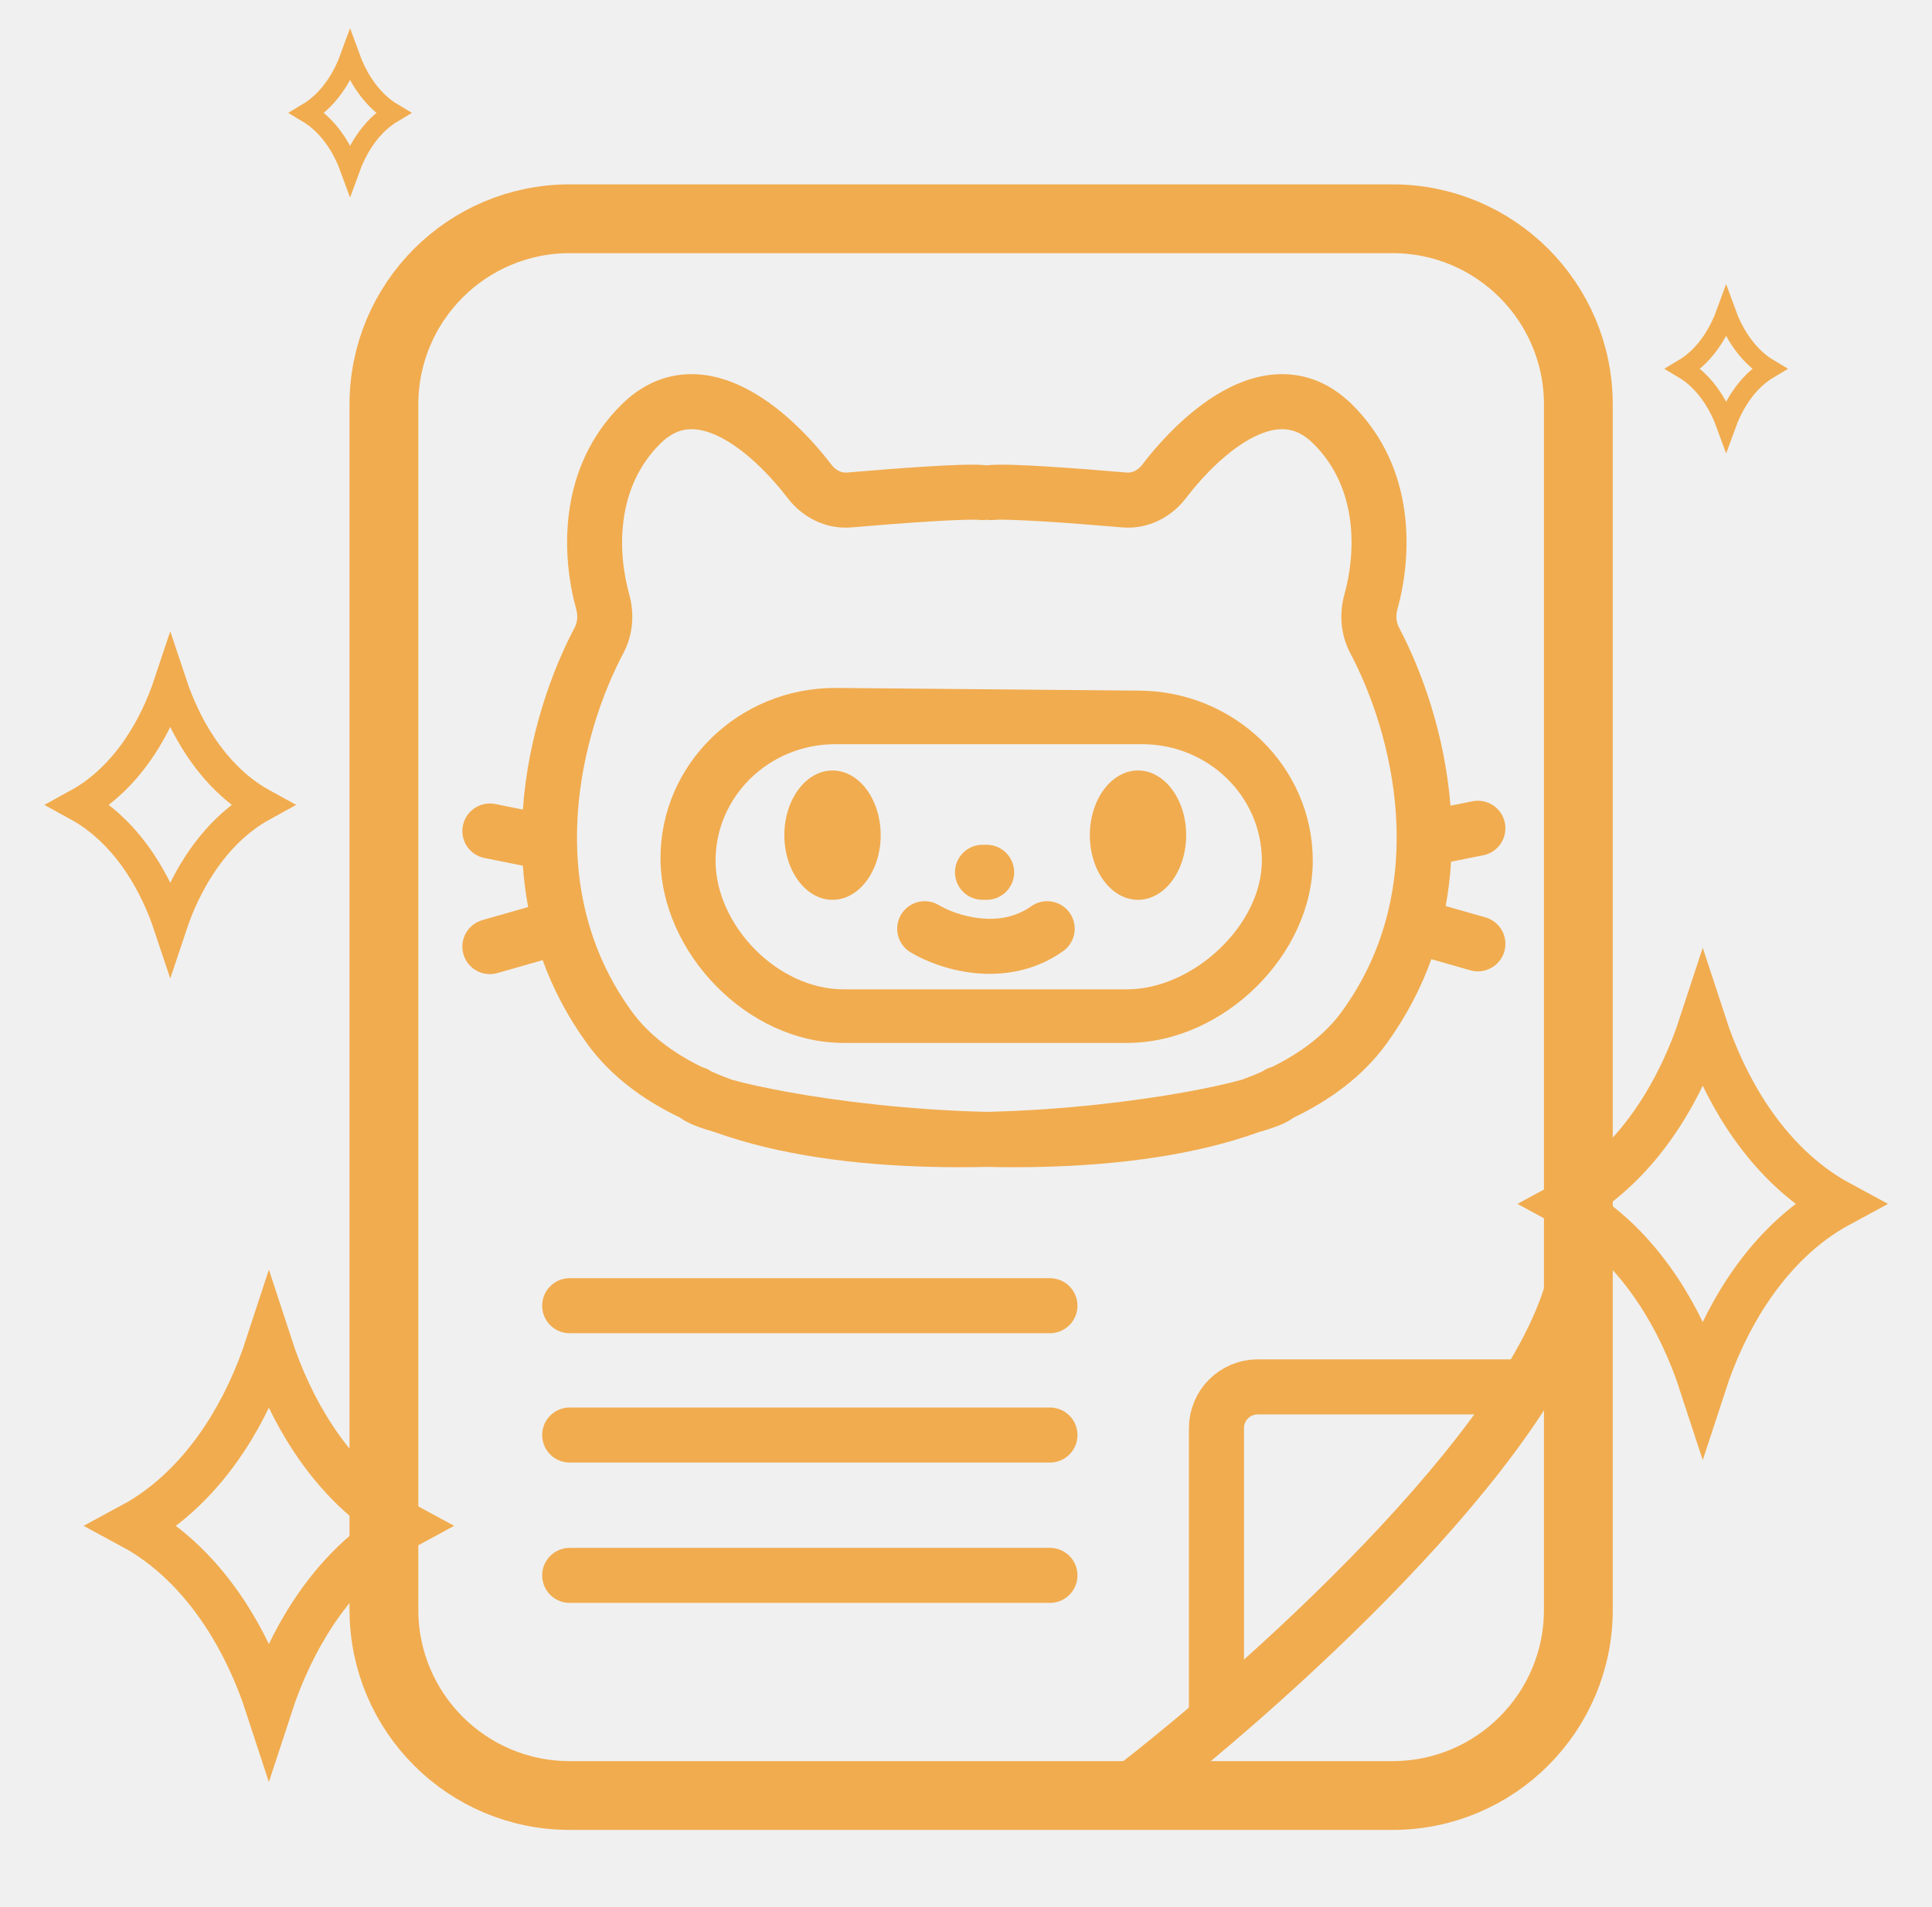
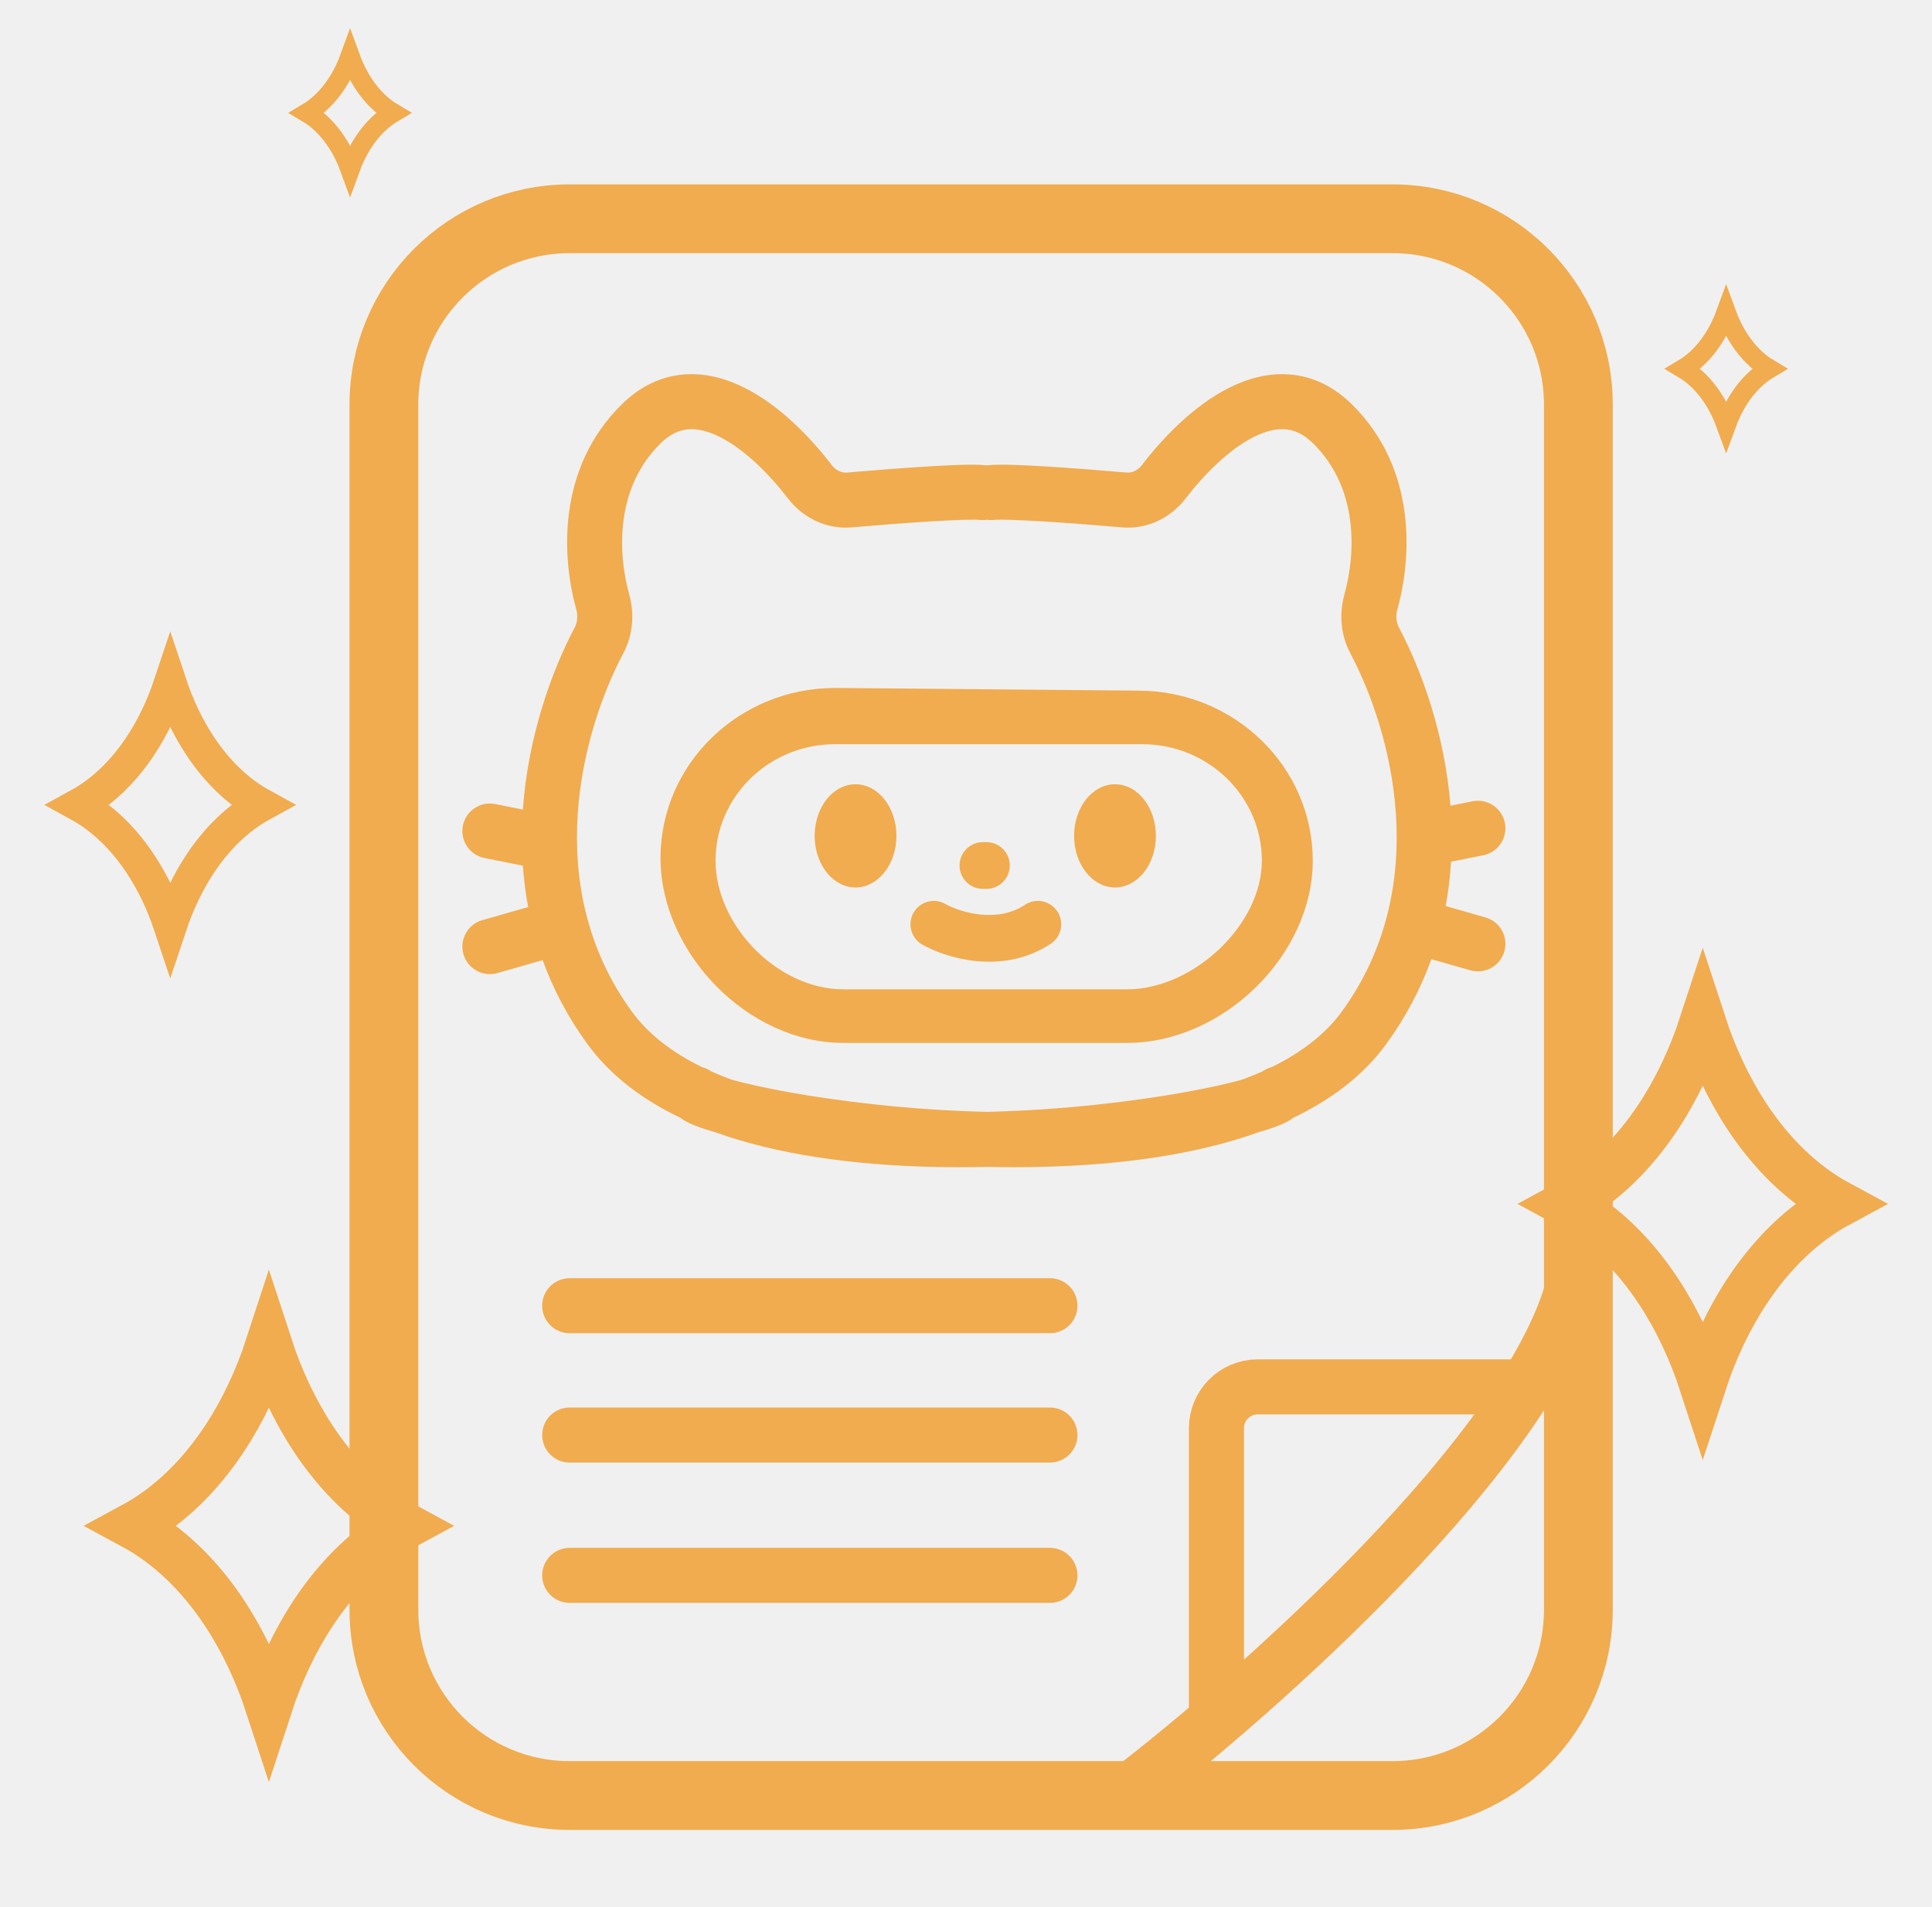
<svg xmlns="http://www.w3.org/2000/svg" width="702" height="693" viewBox="0 0 702 693" fill="none">
  <rect x="139.5" y="79.5" width="434" height="573" rx="67.5" stroke="#F1AC4F" stroke-width="25" />
  <path d="M409 652C457.128 615.172 557.108 526.412 572 466" stroke="#F1AC4F" stroke-width="20" />
  <path d="M442 624V519C442 510.716 448.716 504 457 504H551" stroke="#F1AC4F" stroke-width="20" stroke-linejoin="round" />
  <path d="M207 474.5H381.5M207 521.5H381.5M207 572.5H381.5" stroke="#F1AC4F" stroke-width="20" stroke-linecap="round" stroke-linejoin="round" />
-   <path fill-rule="evenodd" clip-rule="evenodd" d="M250.097 156.015C247.05 156.26 243.675 157.529 240.01 161.131C223.647 177.218 224.382 200.722 228.634 216.003C230.55 222.887 230.093 230.595 226.498 237.381C211.375 265.927 196.355 321.966 229.585 367.615C235.548 375.806 244.227 382.494 255.095 387.806C256.314 388.116 257.46 388.653 258.473 389.381C260.834 390.432 263.288 391.424 265.831 392.357C270.835 393.747 277.79 395.314 286.266 396.847C304.823 400.203 329.991 403.269 356.598 404.004C357.254 404.022 357.911 404.039 358.567 404.054C359.224 404.039 359.881 404.022 360.536 404.004C387.144 403.269 412.312 400.203 430.869 396.847C439.345 395.314 446.299 393.747 451.304 392.357C453.847 391.424 456.301 390.432 458.662 389.381C459.675 388.653 460.821 388.116 462.039 387.806C472.908 382.494 481.587 375.806 487.55 367.615C520.78 321.966 505.76 265.927 490.637 237.381C487.041 230.595 486.585 222.887 488.5 216.003C492.753 200.722 493.488 177.218 477.124 161.131C473.46 157.529 470.084 156.26 467.038 156.015C463.788 155.753 459.974 156.594 455.604 158.78C446.652 163.258 437.63 172.25 430.82 181.142C425.588 187.972 417.075 192.461 407.707 191.654C399.028 190.906 388.517 190.073 379.455 189.511C369.905 188.919 363.189 188.722 361.239 188.939C360.328 189.04 359.431 189.016 358.567 188.879C357.703 189.016 356.807 189.04 355.896 188.939C353.945 188.722 347.23 188.919 337.68 189.511C328.618 190.073 318.107 190.906 309.427 191.654C300.059 192.461 291.547 187.972 286.315 181.142C279.505 172.25 270.482 163.258 261.53 158.78C257.161 156.594 253.347 155.753 250.097 156.015ZM213.415 379.385C221.88 391.013 233.649 399.715 247.18 406.192C247.292 406.277 247.389 406.347 247.468 406.404C247.496 406.424 247.522 406.442 247.545 406.459L247.569 406.476C248.748 407.315 250.008 407.948 251.044 408.414C253.179 409.376 255.866 410.29 258.811 411.152C259.108 411.239 259.41 411.326 259.718 411.414C265.537 413.514 271.568 415.287 277.709 416.78C303.044 422.937 331.655 424.656 358.567 424.059C385.48 424.656 414.09 422.937 439.426 416.78C445.567 415.287 451.597 413.514 457.417 411.414C457.548 411.376 457.678 411.339 457.807 411.302L457.987 411.25C458.1 411.217 458.213 411.185 458.324 411.152C461.269 410.29 463.956 409.376 466.091 408.414C467.127 407.948 468.387 407.315 469.565 406.476L469.589 406.459C469.678 406.396 469.803 406.307 469.955 406.192C483.486 399.715 495.255 391.013 503.72 379.385C511.01 369.37 516.342 359.007 520.087 348.568L534.253 352.615C539.563 354.132 545.098 351.058 546.615 345.747C548.133 340.437 545.058 334.902 539.747 333.385L525.289 329.254C526.29 323.848 526.926 318.467 527.25 313.148L538.961 310.806C544.377 309.723 547.889 304.454 546.806 299.039C545.723 293.623 540.455 290.111 535.039 291.194L527.039 292.794C524.962 266.516 516.351 243.197 508.31 228.018C507.355 226.217 507.078 223.844 507.768 221.365C512.794 203.304 515.213 170.528 491.145 146.869C484.441 140.278 476.774 136.733 468.642 136.079C460.712 135.441 453.208 137.615 446.656 140.893C433.765 147.342 422.53 159.074 414.942 168.98C413.367 171.037 411.21 171.881 409.424 171.728C400.664 170.973 389.978 170.125 380.692 169.55C371.896 169.004 363.115 168.607 359.03 169.061C358.875 169.079 358.72 169.099 358.567 169.123C358.414 169.099 358.26 169.079 358.104 169.061C354.02 168.607 345.239 169.004 336.442 169.55C327.157 170.125 316.47 170.973 307.711 171.728C305.925 171.881 303.768 171.037 302.193 168.98C294.605 159.074 283.37 147.342 270.479 140.893C263.927 137.615 256.423 135.441 248.493 136.079C240.36 136.733 232.694 140.278 225.99 146.869C201.922 170.528 204.34 203.304 209.366 221.365C210.056 223.844 209.779 226.217 208.825 228.018C200.641 243.467 191.866 267.349 189.991 294.2L179.961 292.194C174.546 291.111 169.277 294.623 168.194 300.039C167.111 305.454 170.623 310.723 176.039 311.806L189.98 314.594C190.335 319.563 190.966 324.584 191.915 329.624L175.253 334.385C169.943 335.902 166.868 341.437 168.385 346.747C169.902 352.058 175.437 355.132 180.747 353.615L197.175 348.922C200.914 359.241 206.207 369.483 213.415 379.385ZM303.5 270.445H415C439.024 270.445 458.5 289.406 458.5 312.796C458.5 336.186 433.524 359.528 409.5 359.528H306.5C282.476 359.528 260 336.186 260 312.796C260 289.406 279.476 270.445 303.5 270.445ZM240 311.823C240 277.679 268.43 250 303.5 250L413.5 250.974C448.57 250.974 477 278.653 477 312.796C477 346.94 444.57 379 409.5 379H306.5C271.43 379 240 345.966 240 311.823ZM320 303.5C320 316.479 312.165 327 302.5 327C292.835 327 285 316.479 285 303.5C285 290.521 292.835 280 302.5 280C312.165 280 320 290.521 320 303.5ZM413.5 327C423.165 327 431 316.479 431 303.5C431 290.521 423.165 280 413.5 280C403.835 280 396 290.521 396 303.5C396 316.479 403.835 327 413.5 327ZM327.441 332.329C330.297 327.602 336.444 326.085 341.171 328.941C344.033 330.67 349.661 333.038 356.142 333.717C362.484 334.381 369.001 333.385 374.725 329.336C379.234 326.147 385.475 327.216 388.664 331.725C391.853 336.234 390.784 342.475 386.275 345.664C375.599 353.215 363.866 354.635 354.058 353.608C344.389 352.595 335.967 349.164 330.829 346.059C326.102 343.203 324.585 337.056 327.441 332.329ZM357 307C351.477 307 347 311.477 347 317C347 322.523 351.477 327 357 327H358.5C364.023 327 368.5 322.523 368.5 317C368.5 311.477 364.023 307 358.5 307H357Z" fill="#F1AC4F" />
+   <path fill-rule="evenodd" clip-rule="evenodd" d="M250.097 156.015C247.05 156.26 243.675 157.529 240.01 161.131C223.647 177.218 224.382 200.722 228.634 216.003C230.55 222.887 230.093 230.595 226.498 237.381C211.375 265.927 196.355 321.966 229.585 367.615C235.548 375.806 244.227 382.494 255.095 387.806C256.314 388.116 257.46 388.653 258.473 389.381C260.834 390.432 263.288 391.424 265.831 392.357C270.835 393.747 277.79 395.314 286.266 396.847C304.823 400.203 329.991 403.269 356.598 404.004C357.254 404.022 357.911 404.039 358.567 404.054C359.224 404.039 359.881 404.022 360.536 404.004C387.144 403.269 412.312 400.203 430.869 396.847C439.345 395.314 446.299 393.747 451.304 392.357C453.847 391.424 456.301 390.432 458.662 389.381C459.675 388.653 460.821 388.116 462.039 387.806C472.908 382.494 481.587 375.806 487.55 367.615C520.78 321.966 505.76 265.927 490.637 237.381C487.041 230.595 486.585 222.887 488.5 216.003C492.753 200.722 493.488 177.218 477.124 161.131C473.46 157.529 470.084 156.26 467.038 156.015C463.788 155.753 459.974 156.594 455.604 158.78C446.652 163.258 437.63 172.25 430.82 181.142C425.588 187.972 417.075 192.461 407.707 191.654C399.028 190.906 388.517 190.073 379.455 189.511C369.905 188.919 363.189 188.722 361.239 188.939C360.328 189.04 359.431 189.016 358.567 188.879C357.703 189.016 356.807 189.04 355.896 188.939C353.945 188.722 347.23 188.919 337.68 189.511C328.618 190.073 318.107 190.906 309.427 191.654C300.059 192.461 291.547 187.972 286.315 181.142C279.505 172.25 270.482 163.258 261.53 158.78C257.161 156.594 253.347 155.753 250.097 156.015ZM213.415 379.385C221.88 391.013 233.649 399.715 247.18 406.192C247.292 406.277 247.389 406.347 247.468 406.404L247.545 406.459L247.569 406.476C248.748 407.315 250.008 407.948 251.044 408.414C253.179 409.376 255.866 410.29 258.811 411.152C259.108 411.239 259.41 411.326 259.718 411.414C265.537 413.514 271.568 415.287 277.709 416.78C303.044 422.937 331.655 424.656 358.567 424.059C385.48 424.656 414.09 422.937 439.426 416.78C445.567 415.287 451.597 413.514 457.417 411.414C457.548 411.376 457.678 411.339 457.807 411.302L457.987 411.25C458.1 411.217 458.213 411.185 458.324 411.152C461.269 410.29 463.956 409.376 466.091 408.414C467.127 407.948 468.387 407.315 469.565 406.476L469.589 406.459C469.678 406.396 469.803 406.307 469.955 406.192C483.486 399.715 495.255 391.013 503.72 379.385C511.01 369.37 516.342 359.007 520.087 348.568L534.253 352.615C539.563 354.132 545.098 351.058 546.615 345.747C548.133 340.437 545.058 334.902 539.747 333.385L525.289 329.254C526.29 323.848 526.926 318.467 527.25 313.148L538.961 310.806C544.377 309.723 547.889 304.454 546.806 299.039C545.723 293.623 540.455 290.111 535.039 291.194L527.039 292.794C524.962 266.516 516.351 243.197 508.31 228.018C507.355 226.217 507.078 223.844 507.768 221.365C512.794 203.304 515.213 170.528 491.145 146.869C484.441 140.278 476.774 136.733 468.642 136.079C460.712 135.441 453.208 137.615 446.656 140.893C433.765 147.342 422.53 159.074 414.942 168.98C413.367 171.037 411.21 171.881 409.424 171.728C400.664 170.973 389.978 170.125 380.692 169.55C371.896 169.004 363.115 168.607 359.03 169.061C358.875 169.079 358.72 169.099 358.567 169.123C358.414 169.099 358.26 169.079 358.104 169.061C354.02 168.607 345.239 169.004 336.442 169.55C327.157 170.125 316.47 170.973 307.711 171.728C305.925 171.881 303.768 171.037 302.193 168.98C294.605 159.074 283.37 147.342 270.479 140.893C263.927 137.615 256.423 135.441 248.493 136.079C240.36 136.733 232.694 140.278 225.99 146.869C201.922 170.528 204.34 203.304 209.366 221.365C210.056 223.844 209.779 226.217 208.825 228.018C200.641 243.467 191.866 267.349 189.991 294.2L179.961 292.194C174.546 291.111 169.277 294.623 168.194 300.039C167.111 305.454 170.623 310.723 176.039 311.806L189.98 314.594C190.335 319.563 190.966 324.584 191.915 329.624L175.253 334.385C169.943 335.902 166.868 341.437 168.385 346.747C169.902 352.058 175.437 355.132 180.747 353.615L197.175 348.922C200.914 359.241 206.207 369.483 213.415 379.385ZM303.5 270.445H415C439.024 270.445 458.5 289.406 458.5 312.796C458.5 336.186 433.524 359.528 409.5 359.528H306.5C282.476 359.528 260 336.186 260 312.796C260 289.406 279.476 270.445 303.5 270.445ZM240 311.823C240 277.679 268.43 250 303.5 250L413.5 250.974C448.57 250.974 477 278.653 477 312.796C477 346.94 444.57 379 409.5 379H306.5C271.43 379 240 345.966 240 311.823ZM325.726 303.754C325.726 314.112 319.072 322.509 310.863 322.509C302.654 322.509 296 314.112 296 303.754C296 293.397 302.654 285 310.863 285C319.072 285 325.726 293.397 325.726 303.754ZM405.137 322.509C413.346 322.509 420 314.112 420 303.755C420 293.397 413.346 285 405.137 285C396.928 285 390.274 293.397 390.274 303.755C390.274 314.112 396.928 322.509 405.137 322.509ZM331.929 331.695C334.245 327.616 339.429 326.187 343.508 328.502C345.953 329.89 350.782 331.804 356.369 332.354C361.868 332.895 367.507 332.072 372.408 328.815C376.315 326.219 381.586 327.281 384.183 331.187C386.779 335.094 385.717 340.365 381.811 342.962C372.783 348.962 362.922 350.068 354.705 349.259C346.575 348.459 339.472 345.744 335.122 343.274C331.043 340.959 329.613 335.775 331.929 331.695ZM357.151 306.035C352.46 306.035 348.658 309.838 348.658 314.528C348.658 319.219 352.46 323.022 357.151 323.022H358.425C363.115 323.022 366.918 319.219 366.918 314.528C366.918 309.838 363.115 306.035 358.425 306.035H357.151Z" fill="#F1AC4F" />
  <g clip-path="url(#clip0_51_234)">
    <path d="M28.597 292.5C37.462 287.637 45.046 280.112 51.047 271.028C55.476 264.326 59.117 256.686 61.865 248.429C64.613 256.686 68.254 264.326 72.683 271.028C78.685 280.112 86.268 287.637 95.134 292.5C86.268 297.364 78.685 304.889 72.683 313.973C68.254 320.676 64.613 328.315 61.865 336.572C59.117 328.315 55.476 320.676 51.047 313.973C45.046 304.889 37.462 297.364 28.597 292.5Z" stroke="#F1AC4F" stroke-width="12" />
  </g>
  <path d="M569.281 437.5C582.448 430.395 593.705 419.269 602.597 405.79C609.225 395.741 614.649 384.252 618.701 371.825C622.753 384.252 628.176 395.741 634.804 405.79C643.696 419.269 654.953 430.395 668.12 437.5C654.953 444.606 643.696 455.732 634.804 469.212C628.176 479.261 622.753 490.75 618.701 503.177C614.649 490.75 609.225 479.261 602.597 469.212C593.705 455.732 582.449 444.606 569.281 437.5Z" stroke="#F1AC4F" stroke-width="17" />
  <path d="M48.281 554.5C61.449 547.395 72.705 536.269 81.597 522.79C88.225 512.741 93.649 501.252 97.701 488.825C101.753 501.252 107.176 512.741 113.804 522.79C122.696 536.269 133.953 547.395 147.12 554.5C133.953 561.606 122.696 572.732 113.804 586.212C107.176 596.261 101.753 607.75 97.701 620.177C93.649 607.75 88.225 596.261 81.597 586.212C72.706 572.732 61.449 561.606 48.281 554.5Z" stroke="#F1AC4F" stroke-width="17" />
  <path d="M111.575 41.016C115.761 38.536 119.347 34.887 122.209 30.555C124.202 27.539 125.878 24.151 127.2 20.505C128.522 24.151 130.197 27.539 132.19 30.555C135.052 34.887 138.638 38.536 142.824 41.016C138.638 43.496 135.052 47.145 132.19 51.477C130.197 54.494 128.521 57.882 127.199 61.528C125.877 57.882 124.201 54.494 122.208 51.477C119.346 47.146 115.76 43.496 111.575 41.016Z" stroke="#F1AC4F" stroke-width="7" />
  <path d="M611.576 134.016C615.761 131.536 619.347 127.888 622.209 123.556C624.202 120.54 625.878 117.152 627.2 113.506C628.522 117.152 630.197 120.54 632.19 123.556C635.052 127.888 638.638 131.536 642.823 134.016C638.638 136.496 635.052 140.145 632.19 144.477C630.197 147.493 628.522 150.881 627.2 154.527C625.878 150.881 624.202 147.493 622.209 144.477C619.348 140.145 615.761 136.496 611.576 134.016Z" stroke="#F1AC4F" stroke-width="7" />
  <defs>
    <clipPath id="clip0_51_234">
      <rect width="118" height="175" fill="white" transform="translate(0 205)" />
    </clipPath>
  </defs>
</svg>
